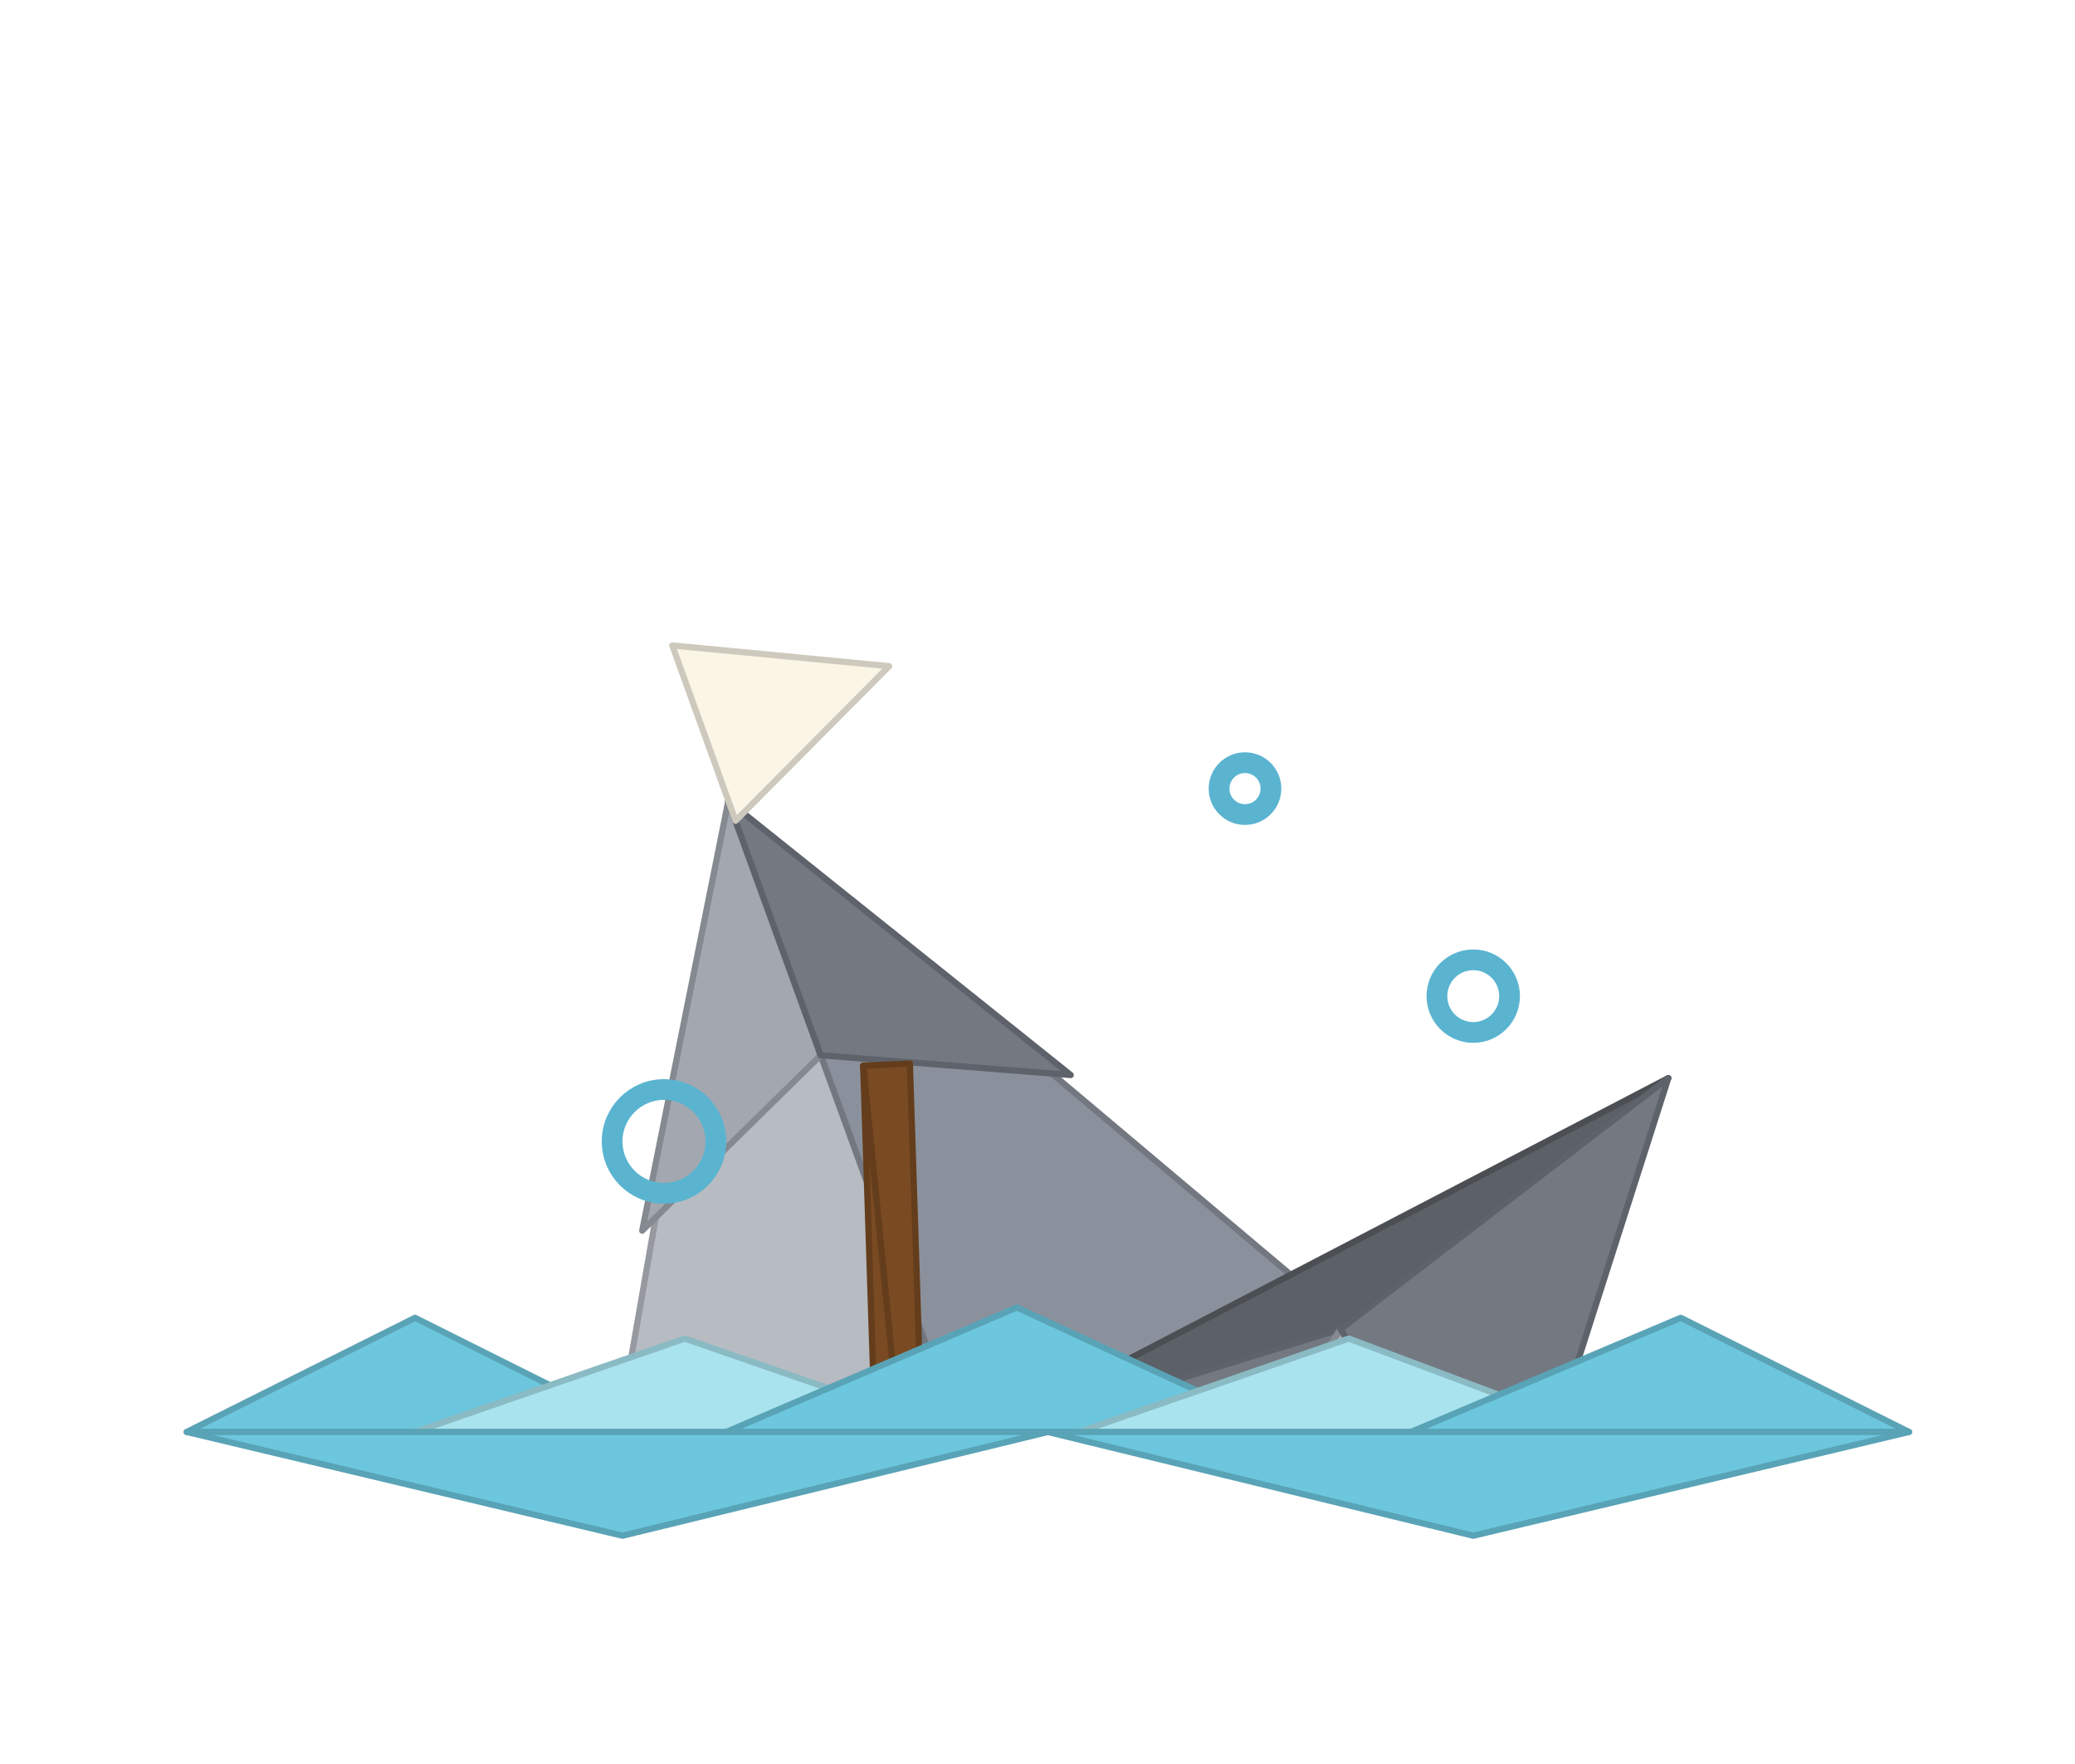
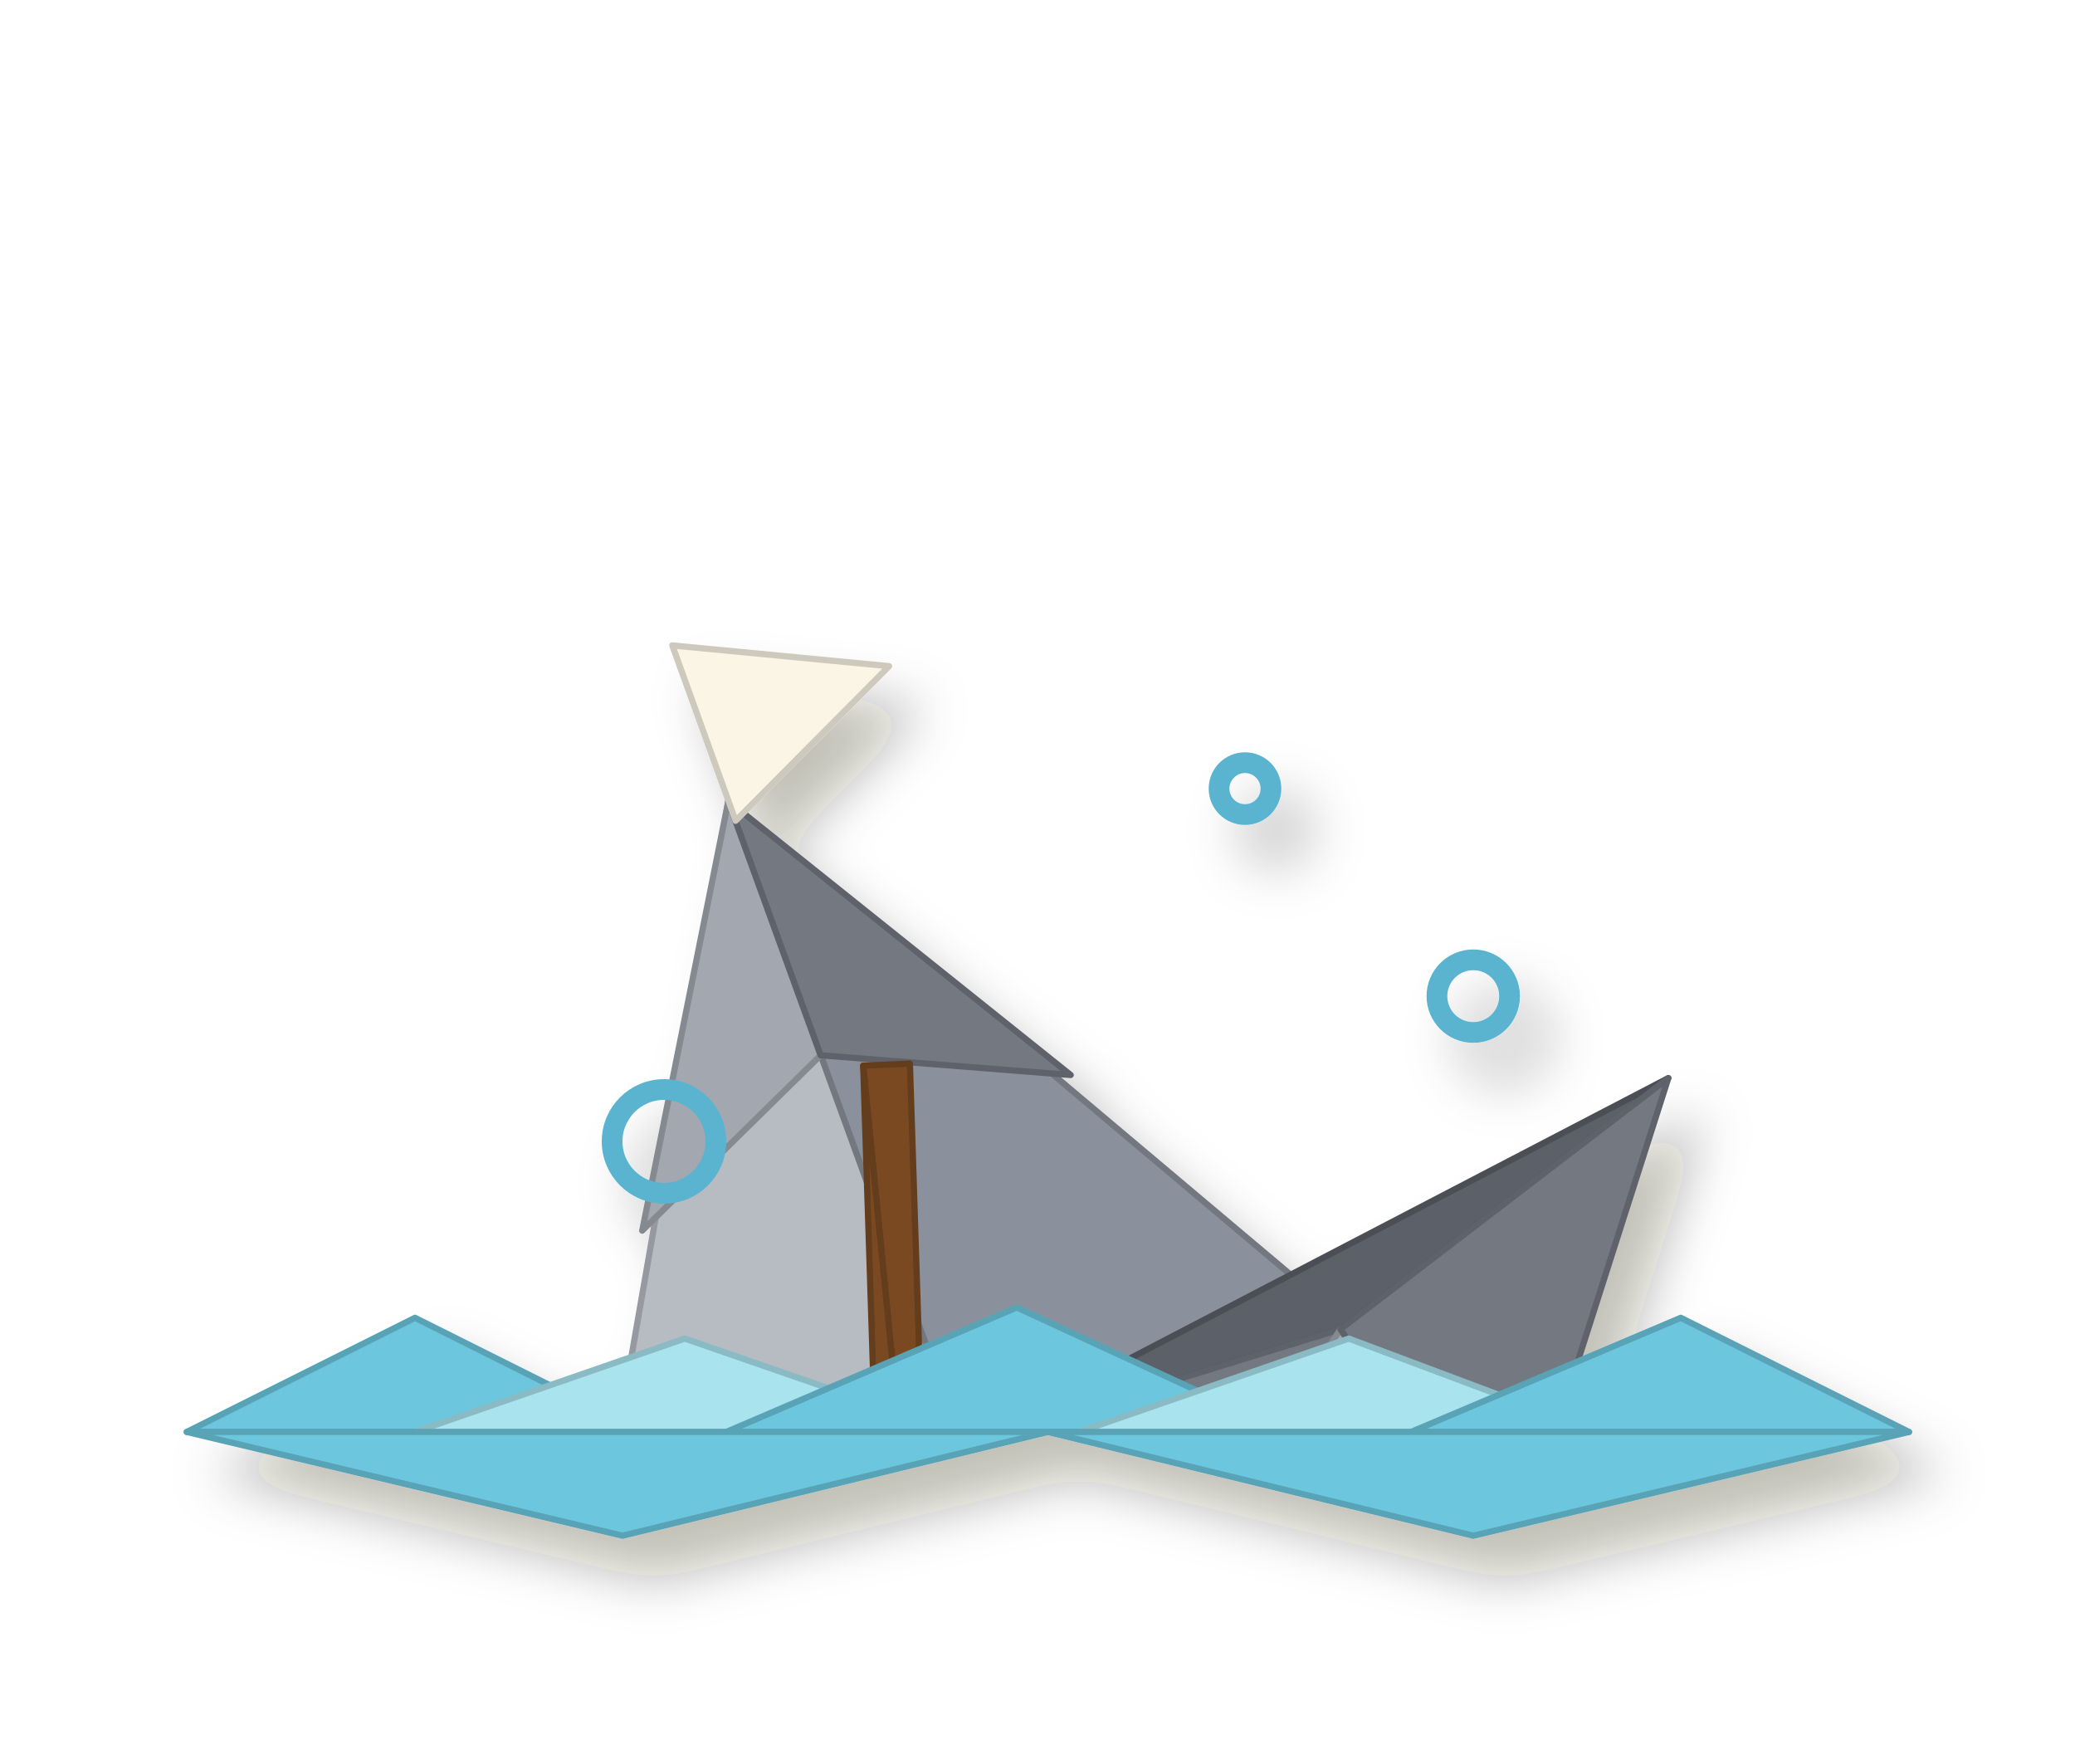
<svg xmlns="http://www.w3.org/2000/svg" viewBox="0 0 200 170" width="400" height="340">
-   <defs>
-     <clipPath id="eBOT-bateau-coule">
-       <rect x="-50" y="-50" width="300" height="188" />
-     </clipPath>
-   </defs>
-   <g clip-path="url(#eBOT-bateau-coule)">
-     <polygon points="57.1,152.3 70.2,77.2 92.8,139.3" fill="#b7bbc2" stroke="#96999f" stroke-width="0.6" stroke-linejoin="round" />
-     <polygon points="70.2,77.2 128.5,126.3 92.8,139.3" fill="#8b919c" stroke="#727780" stroke-width="0.6" stroke-linejoin="round" />
-     <polygon points="61.9,118.6 70.2,77.2 79.1,101.7" fill="#a2a7b0" stroke="#858990" stroke-width="0.6" stroke-linejoin="round" />
-     <polygon points="70.2,77.2 103.2,103.6 79.1,101.7" fill="#737881" stroke="#5e626a" stroke-width="0.6" stroke-linejoin="round" />
-     <polygon points="70.9,79.1 64.8,62.2 85.7,64.2" fill="#fbf5e6" stroke="#cec9bd" stroke-width="0.6" stroke-linejoin="round" />
-     <polygon points="18,155.9 92.8,139.3 57.8,154.1" fill="#5c6067" stroke="#4b4f54" stroke-width="0.6" stroke-linejoin="round" />
-     <polygon points="92.8,139.3 160.8,103.9 129.2,128.1" fill="#5c6067" stroke="#4b4f54" stroke-width="0.6" stroke-linejoin="round" />
-     <polygon points="18,155.9 57.8,154.1 60.8,182.8" fill="#8b919c" stroke="#727780" stroke-width="0.6" stroke-linejoin="round" />
-     <polygon points="57.8,154.1 103.1,167.5 60.8,182.8" fill="#a2a7b0" stroke="#858990" stroke-width="0.6" stroke-linejoin="round" />
-     <polygon points="57.8,154.1 92.8,139.3 103.1,167.5" fill="#8b919c" stroke="#727780" stroke-width="0.6" stroke-linejoin="round" />
-     <polygon points="92.8,139.3 129.2,128.1 103.1,167.5" fill="#737881" stroke="#5e626a" stroke-width="0.6" stroke-linejoin="round" />
-     <polygon points="129.2,128.1 145.4,152.1 103.1,167.5" fill="#a2a7b0" stroke="#858990" stroke-width="0.6" stroke-linejoin="round" />
-     <polygon points="129.2,128.1 160.8,103.9 145.4,152.1" fill="#737881" stroke="#5e626a" stroke-width="0.6" stroke-linejoin="round" />
-     <polygon points="87.7,102.5 83.2,102.7 89.9,170.7" fill="#7a4a22" stroke="#643d1c" stroke-width="0.6" stroke-linejoin="round" />
-     <polygon points="83.2,102.7 85.4,170.9 89.9,170.7" fill="#7a4a22" stroke="#643d1c" stroke-width="0.6" stroke-linejoin="round" />
-     <polygon points="88.6,169.1 78.4,182.8 88.4,195.5" fill="#b9813f" stroke="#986a34" stroke-width="0.6" stroke-linejoin="round" />
-     <polygon points="88.6,169.1 88.4,195.5 97.1,184.4" fill="#7a4a22" stroke="#643d1c" stroke-width="0.6" stroke-linejoin="round" />
-   </g>
-   <polygon points="18,138 40,127 62,138" fill="#6cc7de" stroke="#59a3b6" stroke-width="0.6" stroke-linejoin="round" />
-   <polygon points="40,138 66,129 92,138" fill="#a8e3ee" stroke="#8abac3" stroke-width="0.6" stroke-linejoin="round" />
-   <polygon points="70,138 98,126 124,138" fill="#6cc7de" stroke="#59a3b6" stroke-width="0.6" stroke-linejoin="round" />
-   <polygon points="104,138 130,129 154,138" fill="#a8e3ee" stroke="#8abac3" stroke-width="0.6" stroke-linejoin="round" />
-   <polygon points="136,138 162,127 184,138" fill="#6cc7de" stroke="#59a3b6" stroke-width="0.6" stroke-linejoin="round" />
-   <polygon points="18,138 101,138 60,148" fill="#6cc7de" stroke="#59a3b6" stroke-width="0.6" stroke-linejoin="round" />
-   <polygon points="101,138 184,138 142,148" fill="#6cc7de" stroke="#59a3b6" stroke-width="0.6" stroke-linejoin="round" />
-   <g fill="none" stroke="#5ab4d0" stroke-width="2">
-     <circle cx="64" cy="110" r="5" />
-     <circle cx="142" cy="96" r="3.5" />
-     <circle cx="120" cy="76" r="2.5" />
+   <filter id="papier-BOT-bateau-coule" x="-20%" y="-20%" width="140%" height="145%" color-interpolation-filters="sRGB">
+     <feTurbulence type="fractalNoise" baseFrequency="0.85" numOctaves="3" seed="4" result="bruit" />
+     <feDiffuseLighting in="bruit" lighting-color="#fff" surfaceScale="0.3" diffuseConstant="1.16" result="relief">
+       <feDistantLight azimuth="225" elevation="60" />
+     </feDiffuseLighting>
+     <feComposite in="SourceGraphic" in2="relief" operator="arithmetic" k1="1" result="feuille" />
+     <feDropShadow in="feuille" dx="3" dy="4" stdDeviation="2.5" flood-color="#1d1410" flood-opacity="0.28" />
+   </filter>
+   <g filter="url(#papier-BOT-bateau-coule)">
+     <defs>
+       <clipPath id="eBOT-bateau-coule">
+         <rect x="-50" y="-50" width="300" height="188" />
+       </clipPath>
+     </defs>
+     <g clip-path="url(#eBOT-bateau-coule)">
+       <polygon points="57.1,152.3 70.2,77.2 92.8,139.3" fill="#b7bbc2" stroke="#96999f" stroke-width="0.6" stroke-linejoin="round" />
+       <polygon points="70.2,77.2 128.5,126.3 92.8,139.3" fill="#8b919c" stroke="#727780" stroke-width="0.6" stroke-linejoin="round" />
+       <polygon points="61.9,118.6 70.2,77.2 79.1,101.7" fill="#a2a7b0" stroke="#858990" stroke-width="0.6" stroke-linejoin="round" />
+       <polygon points="70.2,77.2 103.2,103.6 79.1,101.7" fill="#737881" stroke="#5e626a" stroke-width="0.6" stroke-linejoin="round" />
+       <polygon points="70.9,79.1 64.8,62.2 85.7,64.2" fill="#fbf5e6" stroke="#cec9bd" stroke-width="0.6" stroke-linejoin="round" />
+       <polygon points="18,155.9 92.8,139.3 57.8,154.1" fill="#5c6067" stroke="#4b4f54" stroke-width="0.6" stroke-linejoin="round" />
+       <polygon points="92.8,139.3 160.8,103.9 129.2,128.1" fill="#5c6067" stroke="#4b4f54" stroke-width="0.6" stroke-linejoin="round" />
+       <polygon points="18,155.9 57.8,154.1 60.8,182.8" fill="#8b919c" stroke="#727780" stroke-width="0.6" stroke-linejoin="round" />
+       <polygon points="57.8,154.1 103.1,167.5 60.8,182.8" fill="#a2a7b0" stroke="#858990" stroke-width="0.6" stroke-linejoin="round" />
+       <polygon points="57.8,154.1 92.8,139.3 103.1,167.5" fill="#8b919c" stroke="#727780" stroke-width="0.6" stroke-linejoin="round" />
+       <polygon points="92.8,139.3 129.2,128.1 103.1,167.5" fill="#737881" stroke="#5e626a" stroke-width="0.6" stroke-linejoin="round" />
+       <polygon points="129.2,128.1 145.4,152.1 103.1,167.5" fill="#a2a7b0" stroke="#858990" stroke-width="0.6" stroke-linejoin="round" />
+       <polygon points="129.2,128.1 160.8,103.9 145.4,152.1" fill="#737881" stroke="#5e626a" stroke-width="0.6" stroke-linejoin="round" />
+       <polygon points="87.7,102.5 83.2,102.7 89.9,170.7" fill="#7a4a22" stroke="#643d1c" stroke-width="0.6" stroke-linejoin="round" />
+       <polygon points="83.2,102.7 85.4,170.9 89.9,170.7" fill="#7a4a22" stroke="#643d1c" stroke-width="0.6" stroke-linejoin="round" />
+       <polygon points="88.6,169.1 78.4,182.8 88.4,195.5" fill="#b9813f" stroke="#986a34" stroke-width="0.6" stroke-linejoin="round" />
+       <polygon points="88.6,169.1 88.4,195.5 97.1,184.4" fill="#7a4a22" stroke="#643d1c" stroke-width="0.6" stroke-linejoin="round" />
+     </g>
+     <polygon points="18,138 40,127 62,138" fill="#6cc7de" stroke="#59a3b6" stroke-width="0.6" stroke-linejoin="round" />
+     <polygon points="40,138 66,129 92,138" fill="#a8e3ee" stroke="#8abac3" stroke-width="0.6" stroke-linejoin="round" />
+     <polygon points="70,138 98,126 124,138" fill="#6cc7de" stroke="#59a3b6" stroke-width="0.6" stroke-linejoin="round" />
+     <polygon points="104,138 130,129 154,138" fill="#a8e3ee" stroke="#8abac3" stroke-width="0.6" stroke-linejoin="round" />
+     <polygon points="136,138 162,127 184,138" fill="#6cc7de" stroke="#59a3b6" stroke-width="0.6" stroke-linejoin="round" />
+     <polygon points="18,138 101,138 60,148" fill="#6cc7de" stroke="#59a3b6" stroke-width="0.6" stroke-linejoin="round" />
+     <polygon points="101,138 184,138 142,148" fill="#6cc7de" stroke="#59a3b6" stroke-width="0.6" stroke-linejoin="round" />
+     <g fill="none" stroke="#5ab4d0" stroke-width="2">
+       <circle cx="64" cy="110" r="5" />
+       <circle cx="142" cy="96" r="3.5" />
+       <circle cx="120" cy="76" r="2.5" />
+     </g>
  </g>
</svg>
